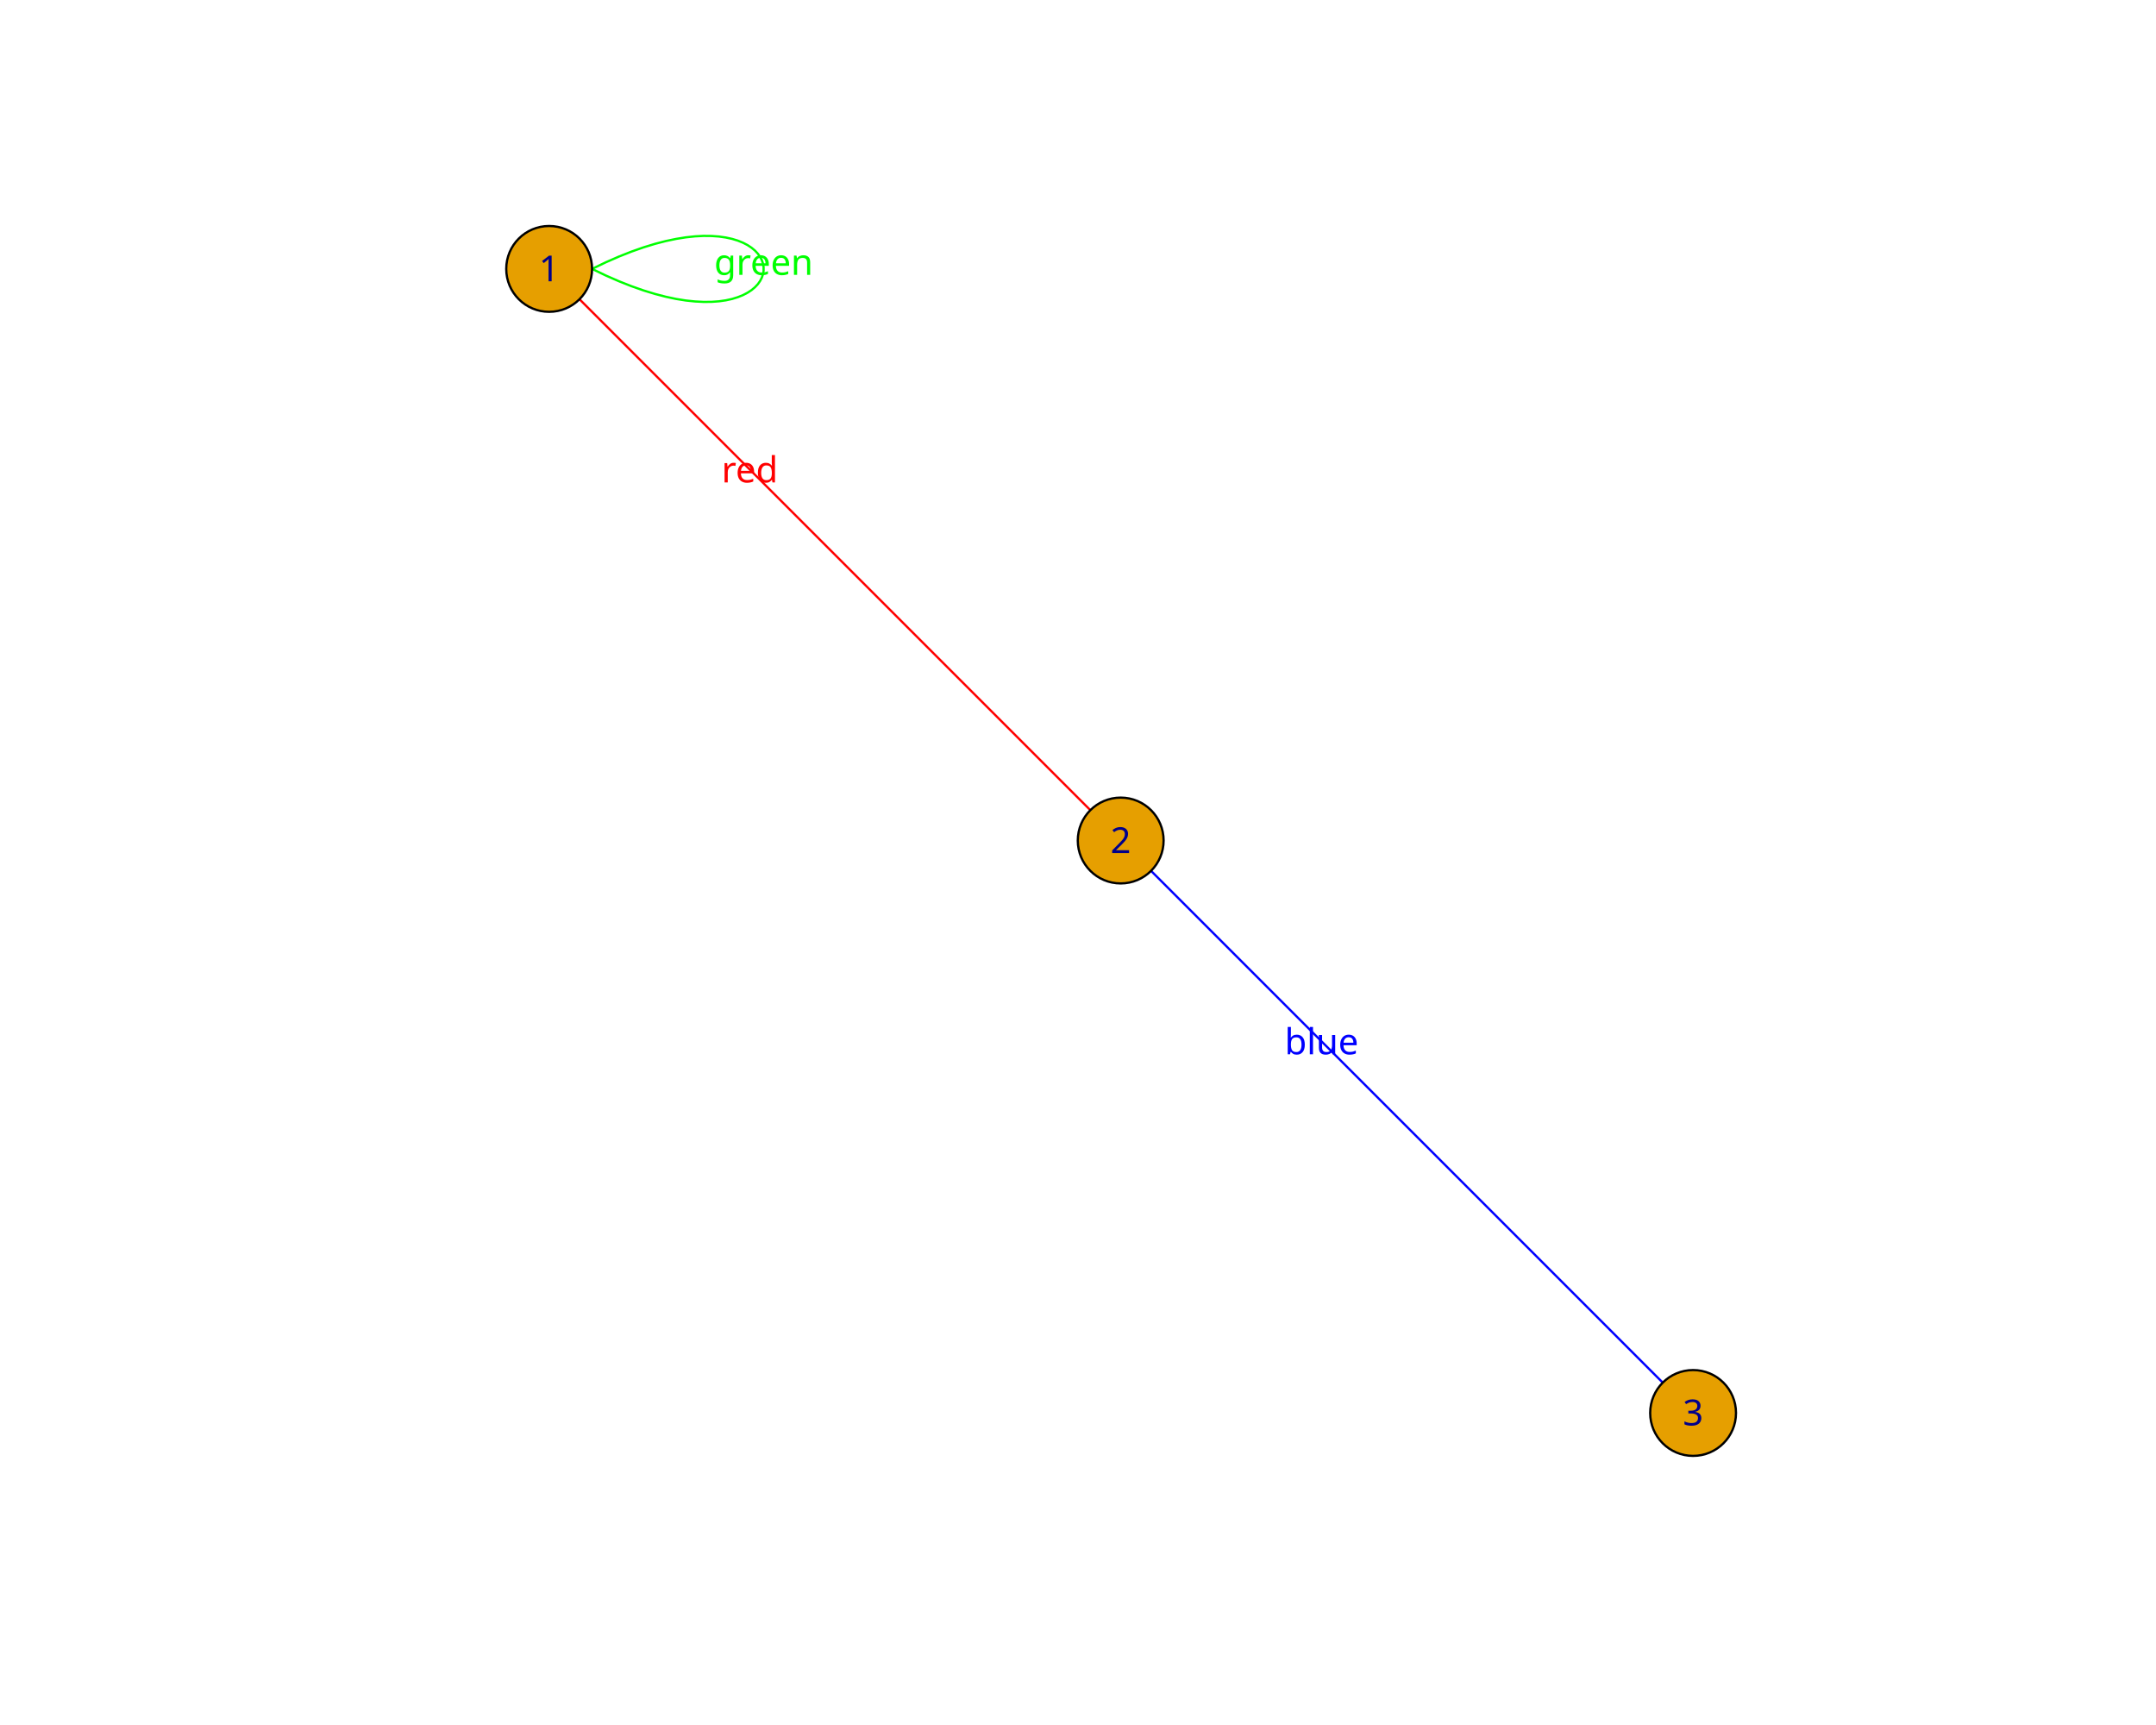
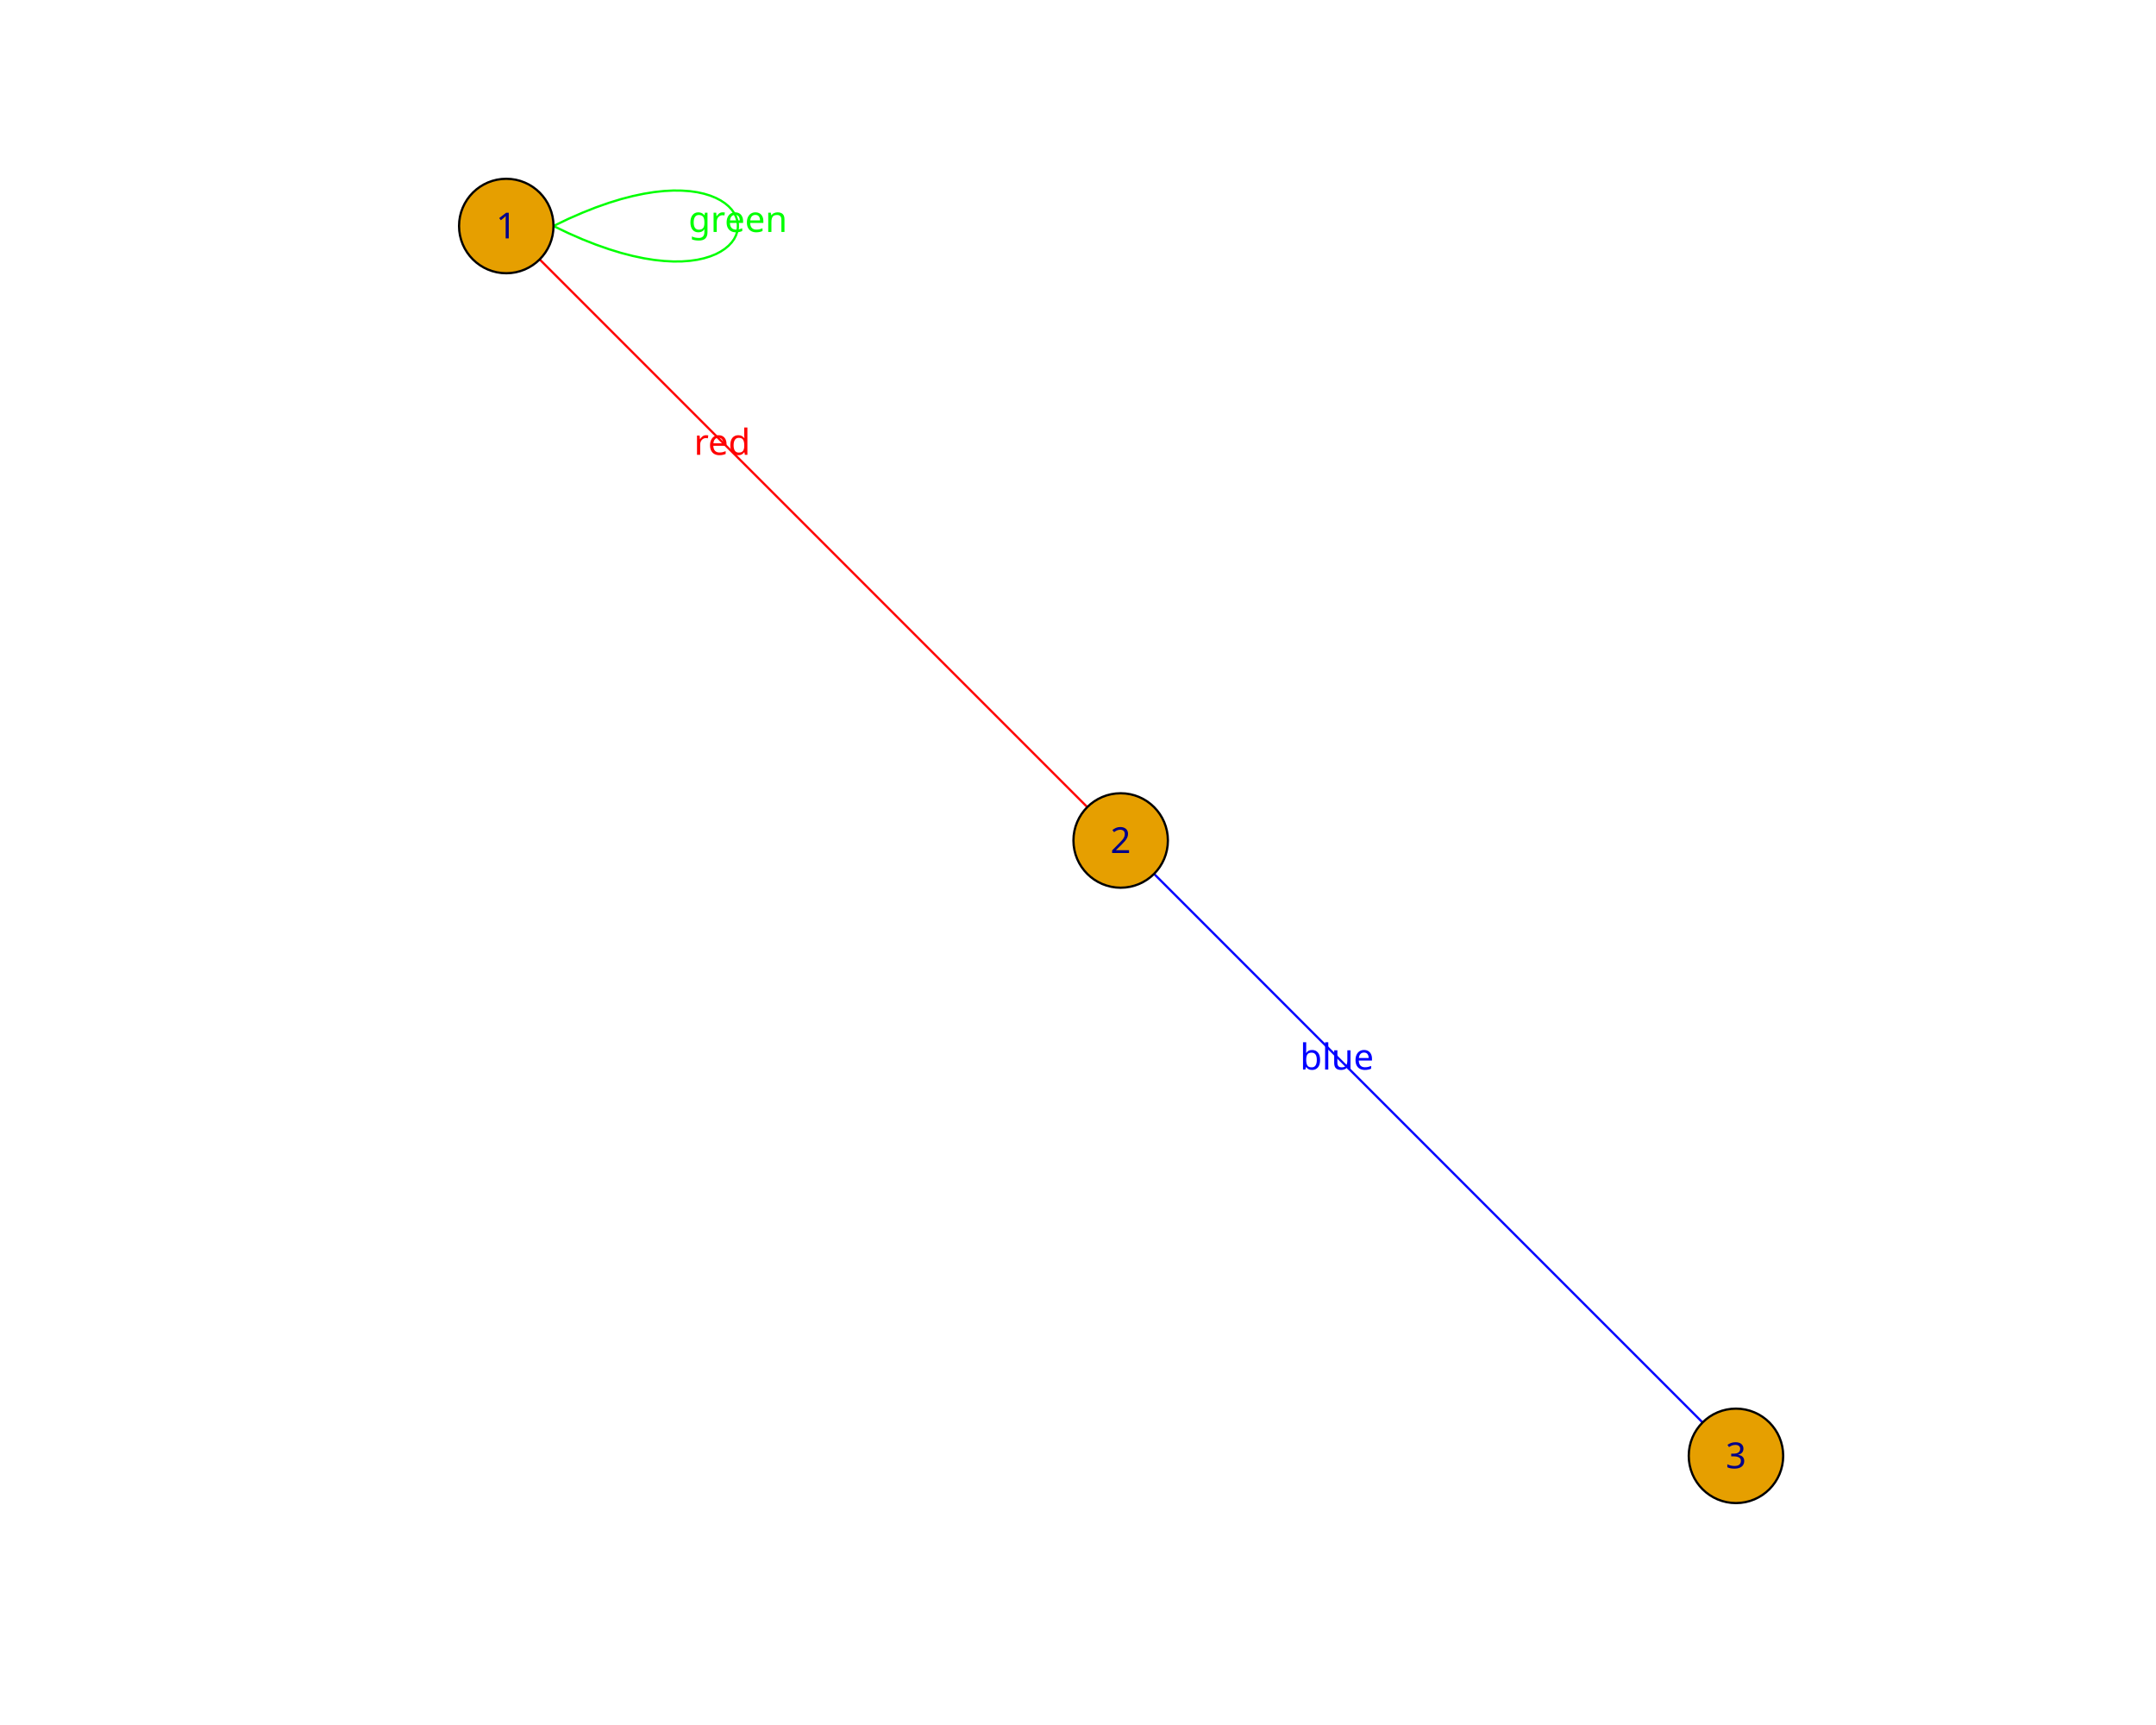
<svg xmlns="http://www.w3.org/2000/svg" class="svglite" data-engine-version="2.0" width="720.00pt" height="576.00pt" viewBox="0 0 720.00 576.00">
  <defs>
    <style type="text/css">
    .svglite line, .svglite polyline, .svglite polygon, .svglite path, .svglite rect, .svglite circle {
      fill: none;
      stroke: #000000;
      stroke-linecap: round;
      stroke-linejoin: round;
      stroke-miterlimit: 10.00;
    }
  </style>
  </defs>
  <rect width="100%" height="100%" style="stroke: none; fill: #FFFFFF;" />
  <defs>
    <clipPath id="cpMC4wMHw3MjAuMDB8MC4wMHw1NzYuMDA=">
      <rect x="0.00" y="0.00" width="720.00" height="576.00" />
    </clipPath>
  </defs>
  <g clip-path="url(#cpMC4wMHw3MjAuMDB8MC4wMHw1NzYuMDA=)">
</g>
  <defs>
    <clipPath id="cpNTkuMDR8Njg5Ljc2fDU5LjA0fDUwMi41Ng==">
      <rect x="59.04" y="59.04" width="630.72" height="443.52" />
    </clipPath>
  </defs>
  <g clip-path="url(#cpNTkuMDR8Njg5Ljc2fDU5LjA0fDUwMi41Ng==)">
-     <polygon points="197.72,89.79 202.30,87.59 206.69,85.67 210.89,84.01 214.90,82.60 218.72,81.43 222.35,80.49 225.78,79.77 229.03,79.25 232.08,78.92 234.95,78.77 237.62,78.80 240.10,78.98 242.40,79.31 244.50,79.77 246.40,80.35 248.12,81.05 249.65,81.84 250.99,82.73 252.13,83.68 253.09,84.71 253.85,85.78 254.42,86.90 254.81,88.04 255.00,89.21 255.00,90.38 254.81,91.54 254.42,92.69 253.85,93.80 253.09,94.88 252.13,95.90 250.99,96.86 249.65,97.74 248.12,98.54 246.40,99.23 244.50,99.82 242.40,100.28 240.10,100.61 237.62,100.79 234.95,100.81 232.08,100.66 229.03,100.34 225.78,99.82 222.35,99.09 218.72,98.15 214.90,96.98 210.89,95.57 206.69,93.91 202.30,91.99 197.72,89.79 " style="stroke-width: 0.75; stroke: #00FF00; fill: none;" />
-     <text x="255.02" y="91.78" text-anchor="middle" style="font-size: 12.00px; fill: #00FF00; font-family: sans;" textLength="30.69px" lengthAdjust="spacingAndGlyphs">green</text>
-     <line x1="193.52" y1="99.92" x2="364.13" y2="270.53" style="stroke-width: 0.75; stroke: #FF0000;" />
-     <line x1="384.39" y1="290.79" x2="555.28" y2="461.68" style="stroke-width: 0.75; stroke: #0000FF;" />
-     <text x="250.39" y="161.08" text-anchor="middle" style="font-size: 12.00px; fill: #FF0000; font-family: sans;" textLength="17.34px" lengthAdjust="spacingAndGlyphs">red</text>
-     <text x="441.35" y="352.04" text-anchor="middle" style="font-size: 12.00px; fill: #0000FF; font-family: sans;" textLength="22.69px" lengthAdjust="spacingAndGlyphs">blue</text>
-     <circle cx="183.39" cy="89.79" r="14.33" style="stroke-width: 0.75; fill: #E69F00;" />
-     <circle cx="374.26" cy="280.66" r="14.33" style="stroke-width: 0.75; fill: #E69F00;" />
-     <circle cx="565.41" cy="471.81" r="14.33" style="stroke-width: 0.75; fill: #E69F00;" />
+     <polygon points="184.83,75.47 189.76,73.10 194.48,71.04 199.00,69.25 203.31,67.74 207.41,66.48 211.31,65.47 215.01,64.69 218.50,64.13 221.78,63.78 224.86,63.62 227.73,63.65 230.40,63.84 232.86,64.19 235.12,64.69 237.17,65.32 239.02,66.07 240.66,66.92 242.10,67.87 243.33,68.90 244.36,70.00 245.18,71.16 245.79,72.36 246.20,73.59 246.41,74.84 246.41,76.09 246.20,77.35 245.79,78.58 245.18,79.78 244.36,80.93 243.33,82.03 242.10,83.06 240.66,84.01 239.02,84.87 237.17,85.61 235.12,86.24 232.86,86.74 230.40,87.09 227.73,87.29 224.86,87.31 221.78,87.15 218.50,86.80 215.01,86.24 211.31,85.46 207.41,84.45 203.31,83.19 199.00,81.68 194.48,79.90 189.76,77.83 184.83,75.47 " style="stroke-width: 0.75; stroke: #00FF00; fill: none;" />
+     <text x="246.43" y="77.45" text-anchor="middle" style="font-size: 12.00px; fill: #00FF00; font-family: sans;" textLength="30.69px" lengthAdjust="spacingAndGlyphs">green</text>
+     <line x1="180.22" y1="86.62" x2="363.10" y2="269.50" style="stroke-width: 0.75; stroke: #FF0000;" />
+     <line x1="385.40" y1="291.80" x2="568.58" y2="474.98" style="stroke-width: 0.75; stroke: #0000FF;" />
+     <text x="241.18" y="151.87" text-anchor="middle" style="font-size: 12.00px; fill: #FF0000; font-family: sans;" textLength="17.34px" lengthAdjust="spacingAndGlyphs">red</text>
+     <text x="446.46" y="357.15" text-anchor="middle" style="font-size: 12.00px; fill: #0000FF; font-family: sans;" textLength="22.69px" lengthAdjust="spacingAndGlyphs">blue</text>
+     <circle cx="169.07" cy="75.47" r="15.77" style="stroke-width: 0.75; fill: #E69F00;" />
+     <circle cx="374.25" cy="280.65" r="15.77" style="stroke-width: 0.75; fill: #E69F00;" />
+     <circle cx="579.73" cy="486.13" r="15.77" style="stroke-width: 0.75; fill: #E69F00;" />
  </g>
  <g clip-path="url(#cpMC4wMHw3MjAuMDB8MC4wMHw1NzYuMDA=)">
-     <text x="183.39" y="93.92" text-anchor="middle" style="font-size: 12.00px; fill: #00008B; font-family: sans;" textLength="6.67px" lengthAdjust="spacingAndGlyphs">1</text>
-     <text x="374.26" y="284.85" text-anchor="middle" style="font-size: 12.00px; fill: #00008B; font-family: sans;" textLength="6.67px" lengthAdjust="spacingAndGlyphs">2</text>
-     <text x="565.41" y="475.94" text-anchor="middle" style="font-size: 12.00px; fill: #00008B; font-family: sans;" textLength="6.67px" lengthAdjust="spacingAndGlyphs">3</text>
+     <text x="169.07" y="79.60" text-anchor="middle" style="font-size: 12.00px; fill: #00008B; font-family: sans;" textLength="6.67px" lengthAdjust="spacingAndGlyphs">1</text>
+     <text x="374.25" y="284.84" text-anchor="middle" style="font-size: 12.00px; fill: #00008B; font-family: sans;" textLength="6.67px" lengthAdjust="spacingAndGlyphs">2</text>
+     <text x="579.73" y="490.27" text-anchor="middle" style="font-size: 12.00px; fill: #00008B; font-family: sans;" textLength="6.67px" lengthAdjust="spacingAndGlyphs">3</text>
  </g>
</svg>
